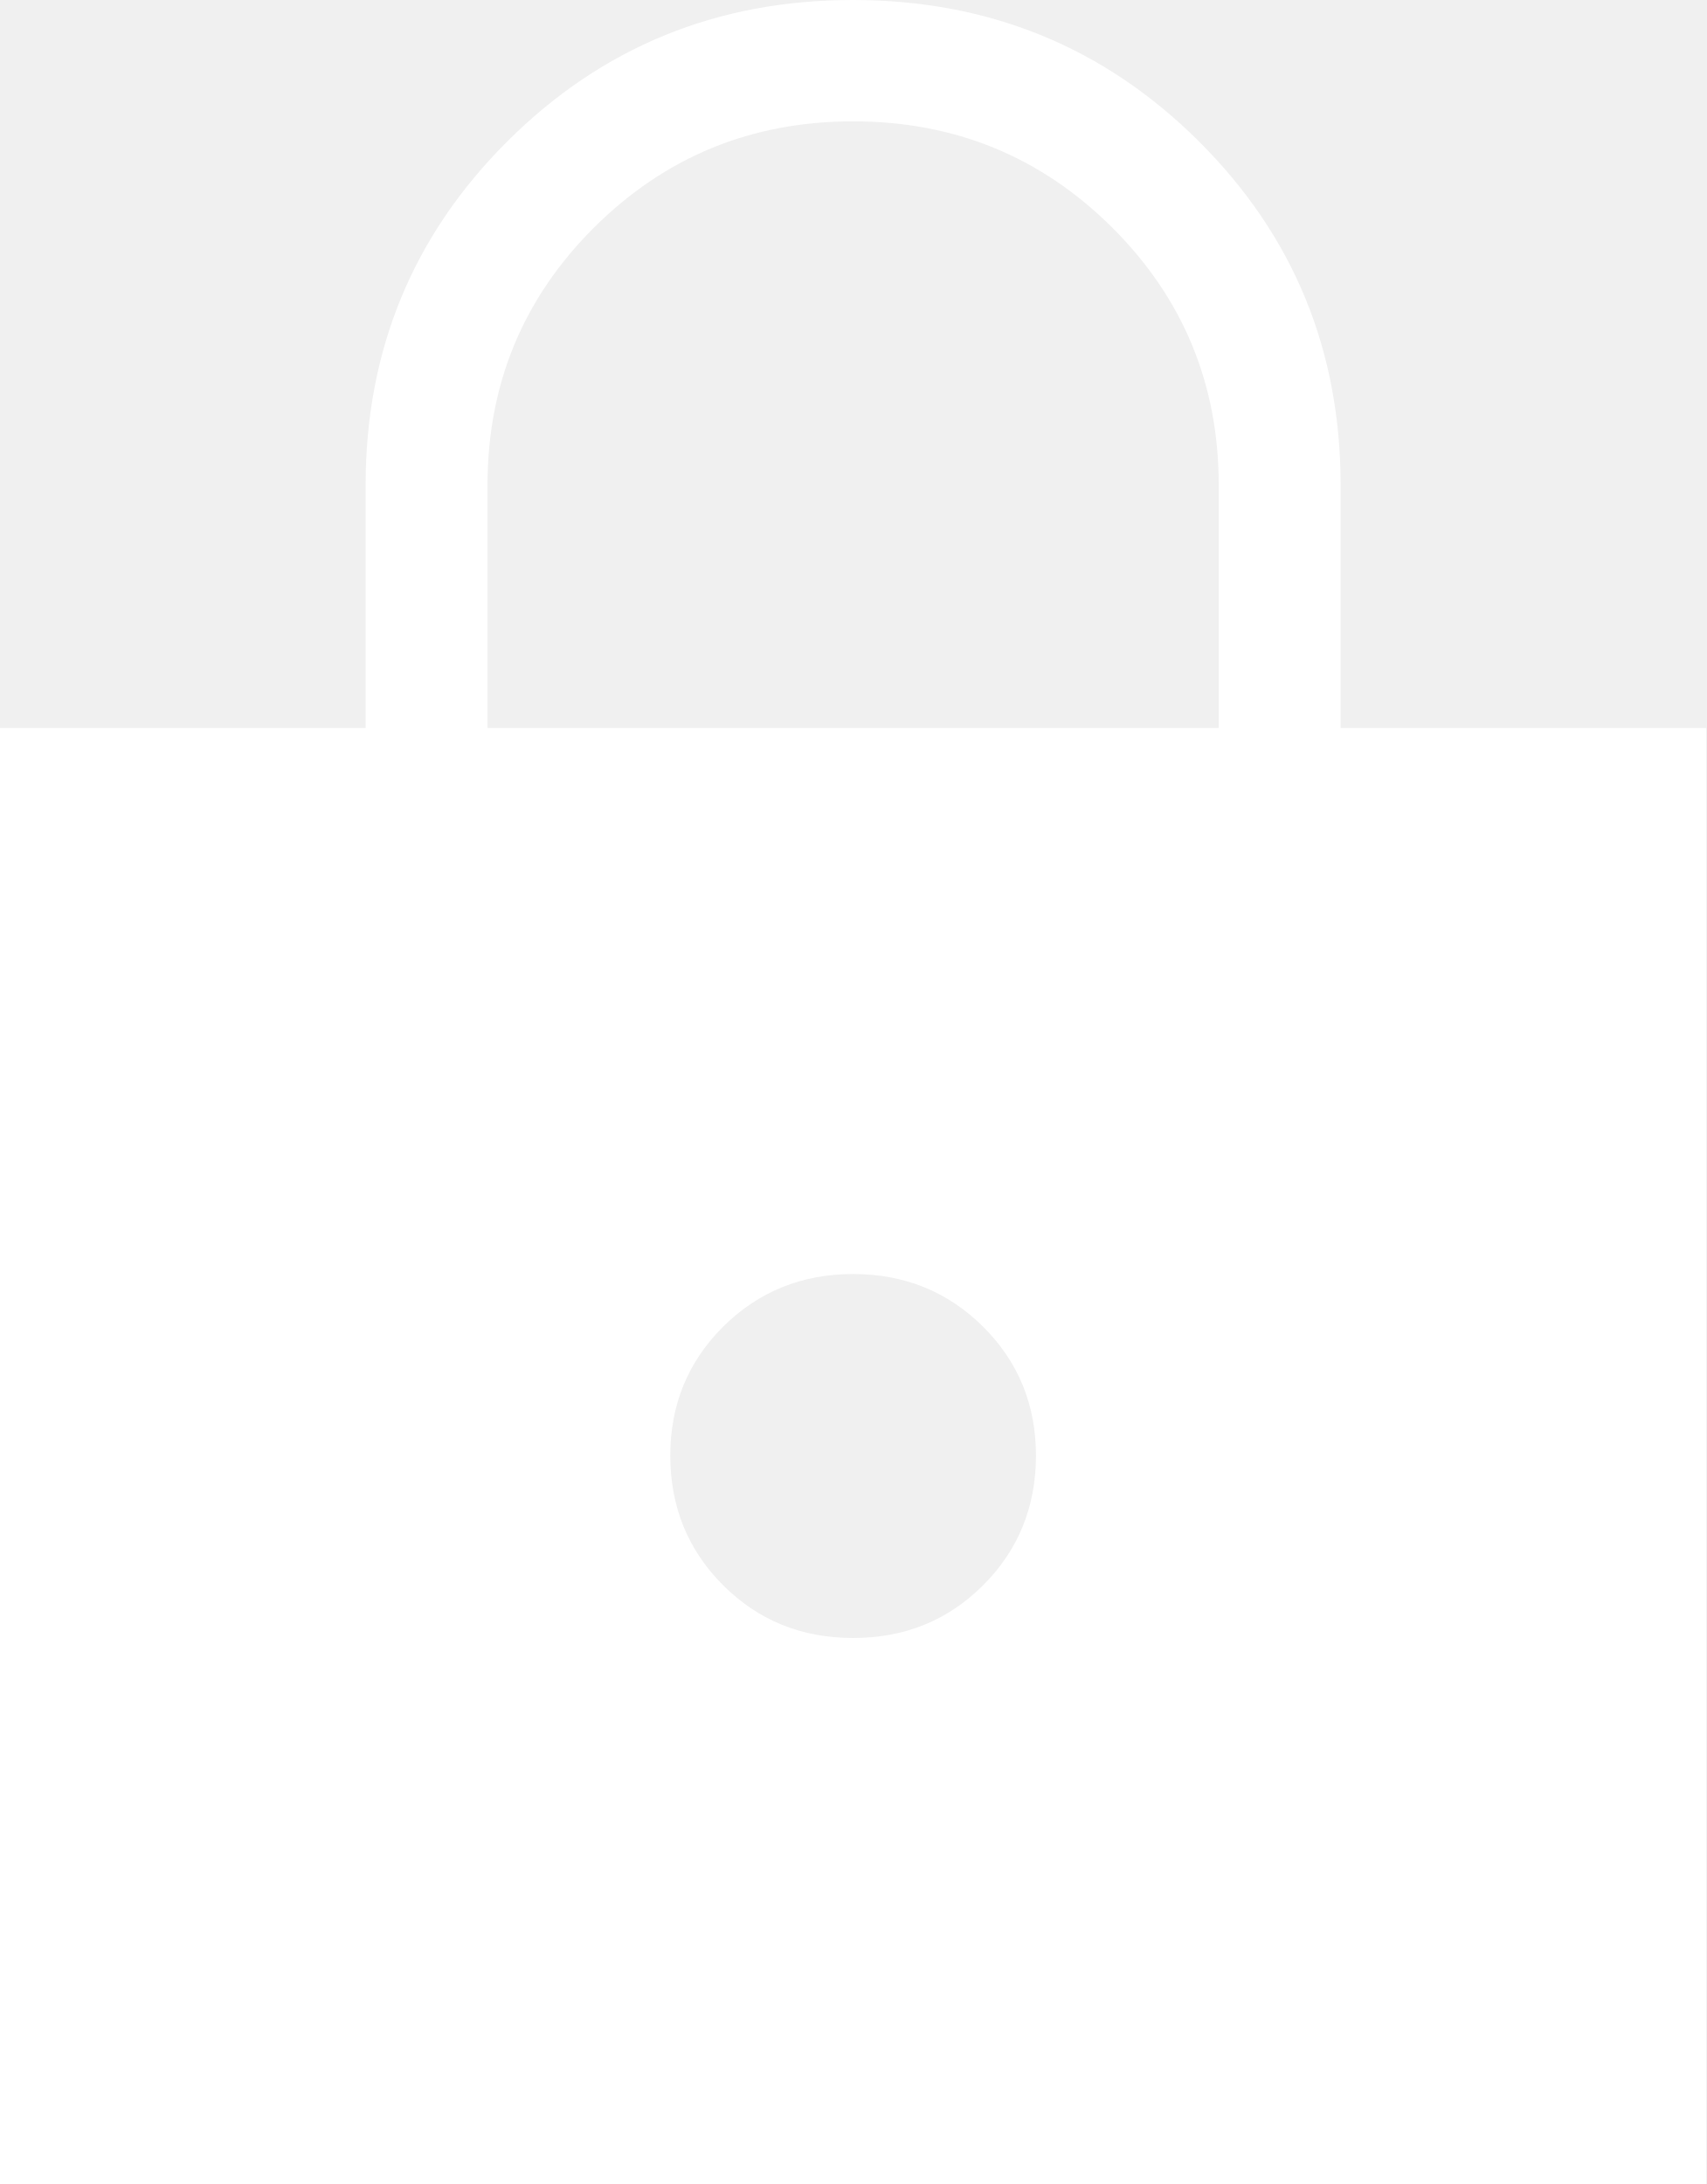
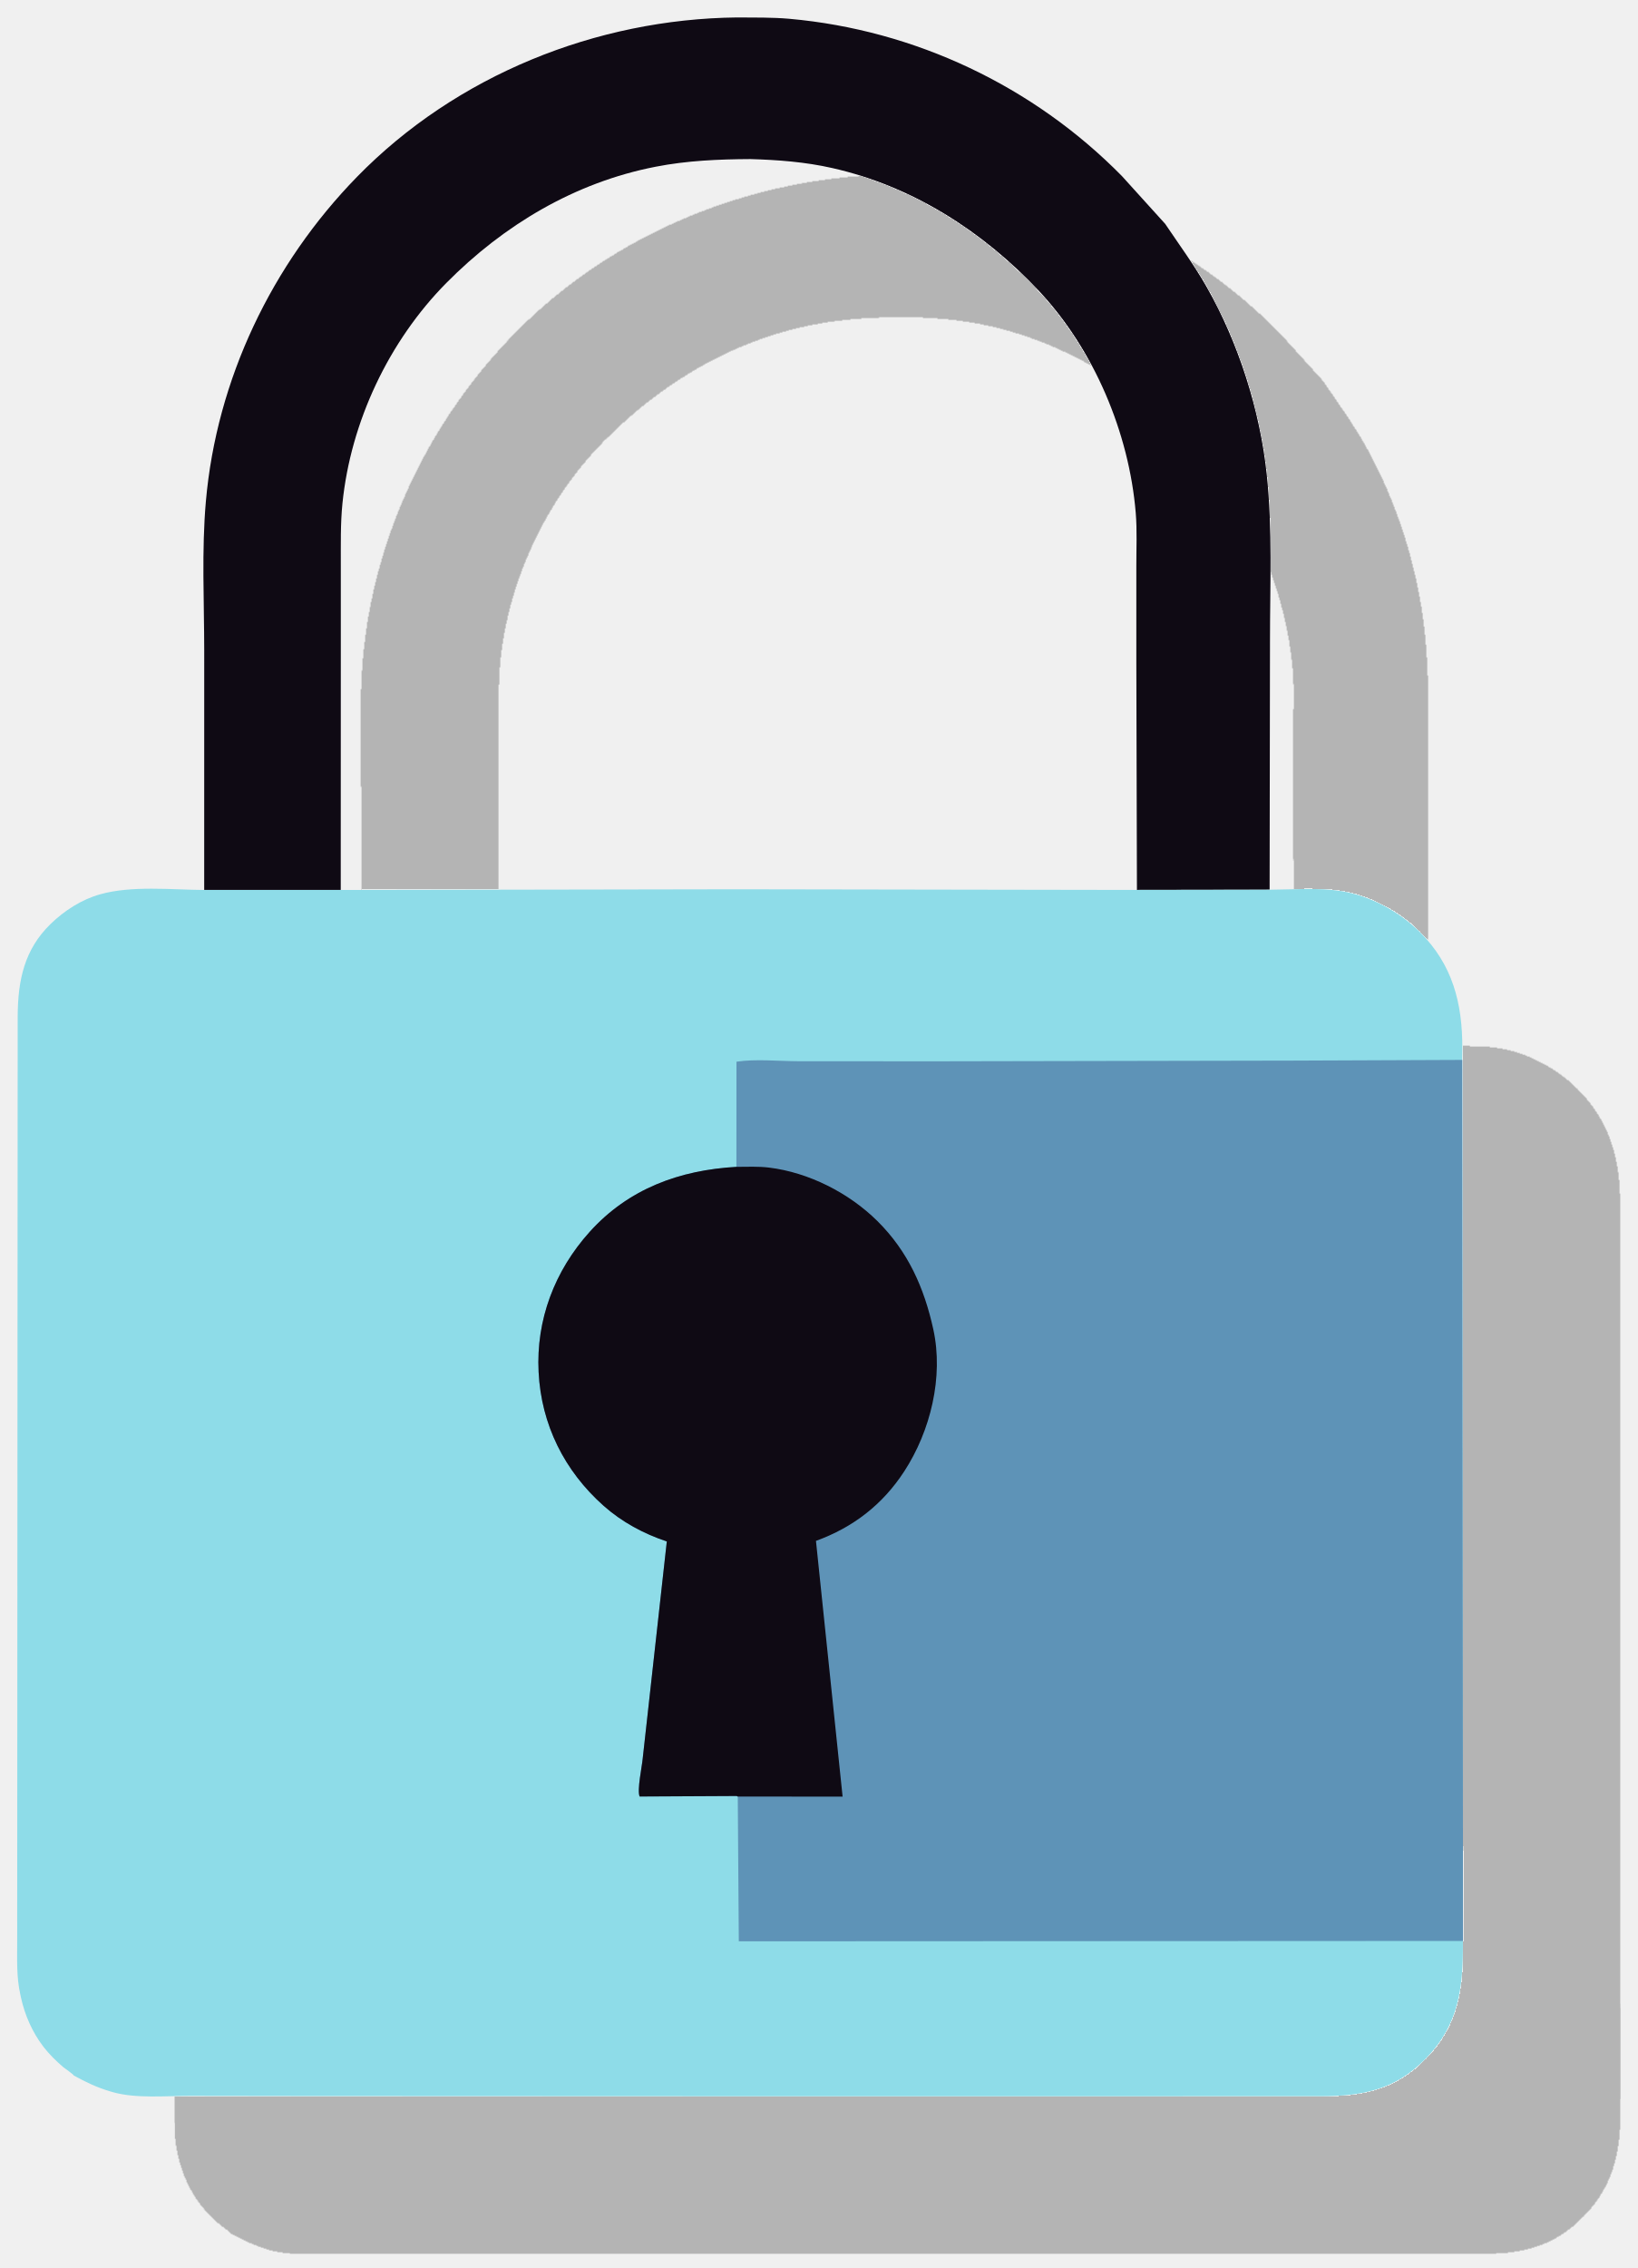
- <svg xmlns="http://www.w3.org/2000/svg" width="25" height="32" viewBox="0 0 25 32" fill="none">
-   <path d="M0 32V10.667H5.357V7.111C5.357 5.131 6.05 3.45 7.436 2.069C8.821 0.689 10.509 -0.001 12.5 1.52468e-06C14.491 0.001 16.179 0.691 17.564 2.069C18.95 3.448 19.643 5.128 19.643 7.111V10.667H25V32H0ZM12.5 24C13.254 24 13.888 23.743 14.404 23.228C14.919 22.714 15.177 22.082 15.179 21.333C15.18 20.584 14.921 19.953 14.404 19.438C13.886 18.924 13.251 18.667 12.5 18.667C11.749 18.667 11.114 18.924 10.596 19.438C10.079 19.953 9.82 20.584 9.821 21.333C9.823 22.082 10.081 22.714 10.596 23.228C11.112 23.743 11.746 24 12.5 24ZM7.143 10.667H17.857V7.111C17.857 5.63 17.336 4.37 16.295 3.333C15.253 2.296 13.988 1.778 12.5 1.778C11.012 1.778 9.747 2.296 8.705 3.333C7.664 4.37 7.143 5.63 7.143 7.111V10.667Z" fill="white" />
+ <svg xmlns="http://www.w3.org/2000/svg" width="52" height="72" viewBox="0 0 52 72" fill="none">
+   <g filter="url(#filter0_d_771_47754)">
+     <path d="M6.484 28.251L6.485 20.665C6.484 19.101 6.4 17.478 6.537 15.92C6.877 12.046 8.632 8.384 11.339 5.612C14.484 2.392 18.93 0.602 23.406 0.554C23.958 0.559 24.519 0.548 25.069 0.597C29.058 0.954 32.818 2.735 35.624 5.588L36.999 7.107C37.447 7.773 37.92 8.414 38.318 9.114C39.33 10.89 40.009 13.03 40.224 15.06C40.409 16.799 40.326 18.591 40.327 20.338L40.315 28.244L36.102 28.25L36.083 21.041L36.083 17.975C36.082 17.416 36.11 16.838 36.064 16.282C35.854 13.738 34.734 11.087 32.98 9.224C31.203 7.337 28.976 5.911 26.428 5.335C25.567 5.14 24.704 5.076 23.825 5.05C22.811 5.056 21.818 5.098 20.819 5.293C18.253 5.792 15.996 7.142 14.173 8.983C12.348 10.827 11.135 13.395 10.874 15.981C10.809 16.63 10.824 17.292 10.822 17.944L10.822 20.895L10.82 28.251L6.484 28.251Z" fill="#0F0A14" />
+     <path d="M10.816 28.253L23.414 28.231L36.099 28.252L40.311 28.245C41.047 28.241 41.862 28.174 42.587 28.289C43.501 28.433 44.431 28.939 45.083 29.586C46.126 30.622 46.44 31.848 46.434 33.282L46.43 33.65L46.453 61.621C46.46 63.083 46.341 64.258 45.269 65.354C44.3 66.346 43.268 66.543 41.935 66.546L23.468 66.547L9.648 66.541L6.03 66.536C5.259 66.534 4.32 66.628 3.576 66.416L3.495 66.392C3.081 66.27 2.719 66.097 2.343 65.889C2.332 65.852 2.05 65.658 2.002 65.618C1.779 65.426 1.557 65.209 1.378 64.975C1.024 64.512 0.788 63.973 0.664 63.405L0.643 63.306C0.52 62.759 0.547 62.195 0.546 61.636L0.561 33.644L0.562 32.249C0.569 31.125 0.769 30.148 1.604 29.335C2.041 28.91 2.588 28.557 3.178 28.391C4.185 28.107 5.44 28.246 6.481 28.253L10.816 28.253Z" fill="#8EDCE8" />
+     <path d="M23.386 33.705C24 33.612 24.735 33.689 25.36 33.69L29.788 33.692L41.1 33.67L46.434 33.648L46.457 61.618L23.46 61.629L23.427 57.032L23.39 57.016L20.311 57.031C20.224 56.834 20.385 56.083 20.408 55.831L21.174 48.934C20.438 48.689 19.749 48.319 19.167 47.802C17.923 46.697 17.187 45.228 17.103 43.559C17.018 41.897 17.614 40.339 18.723 39.108C19.959 37.735 21.58 37.145 23.384 37.043L23.386 33.705Z" fill="#5E93B7" />
+     <path d="M23.384 37.043C23.724 37.042 24.081 37.025 24.418 37.066C25.681 37.22 26.958 37.87 27.859 38.762C28.832 39.725 29.346 40.879 29.636 42.2C29.968 43.712 29.546 45.433 28.712 46.712C28.024 47.767 27.092 48.487 25.91 48.917L26.756 57.036L23.427 57.033L23.39 57.016L20.311 57.032C20.224 56.835 20.385 56.084 20.408 55.832L21.174 48.935C20.438 48.69 19.749 48.32 19.167 47.803C17.923 46.698 17.187 45.228 17.103 43.559C17.018 41.897 17.614 40.34 18.723 39.108C19.959 37.736 21.58 37.146 23.384 37.043Z" fill="#0F0A14" />
+   </g>
+   <defs>
+     <filter id="filter0_d_771_47754" x="0.544" y="0.554" width="50.913" height="71.001" filterUnits="userSpaceOnUse" color-interpolation-filters="sRGB">
+       <feFlood flood-opacity="0" result="BackgroundImageFix" />
+       <feColorMatrix in="SourceAlpha" type="matrix" values="0 0 0 0 0 0 0 0 0 0 0 0 0 0 0 0 0 0 127 0" result="hardAlpha" />
+       <feOffset dx="5" dy="5" />
+       <feComposite in2="hardAlpha" operator="out" />
+       <feColorMatrix type="matrix" values="0 0 0 0 0 0 0 0 0 0 0 0 0 0 0 0 0 0 0.25 0" />
+       <feBlend mode="normal" in2="BackgroundImageFix" result="effect1_dropShadow_771_47754" />
+       <feBlend mode="normal" in="SourceGraphic" in2="effect1_dropShadow_771_47754" result="shape" />
+     </filter>
+   </defs>
</svg>
